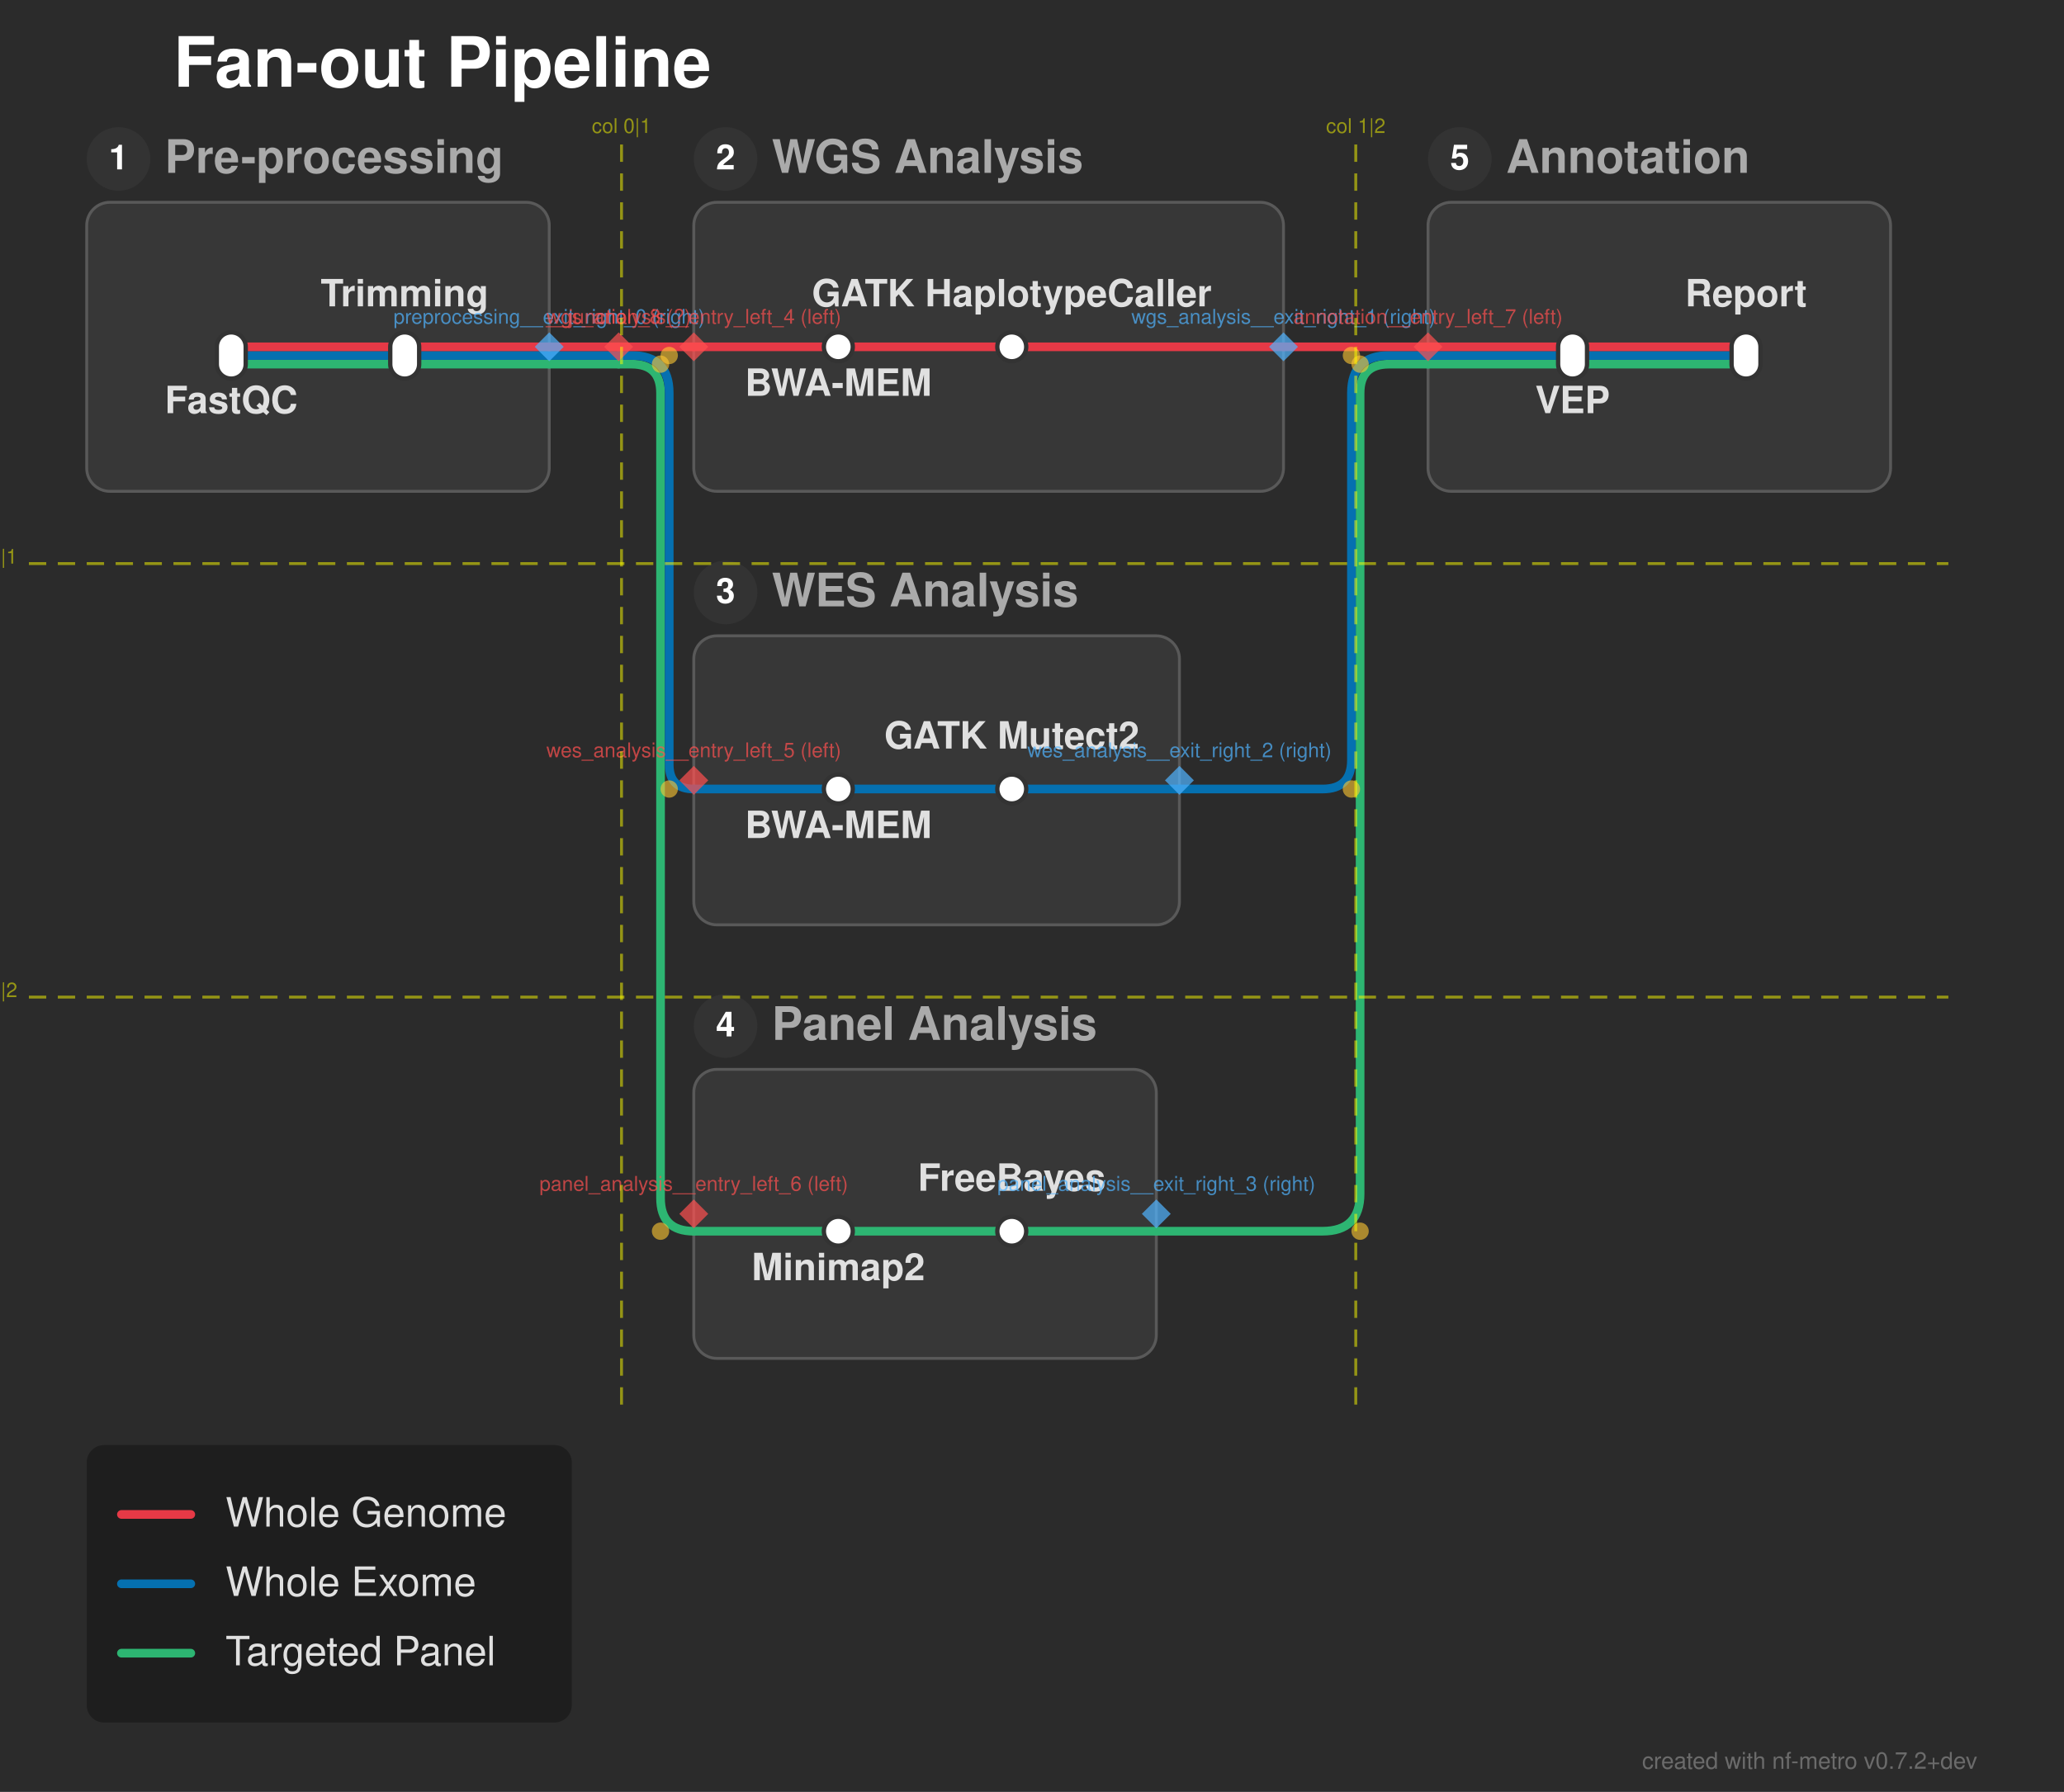
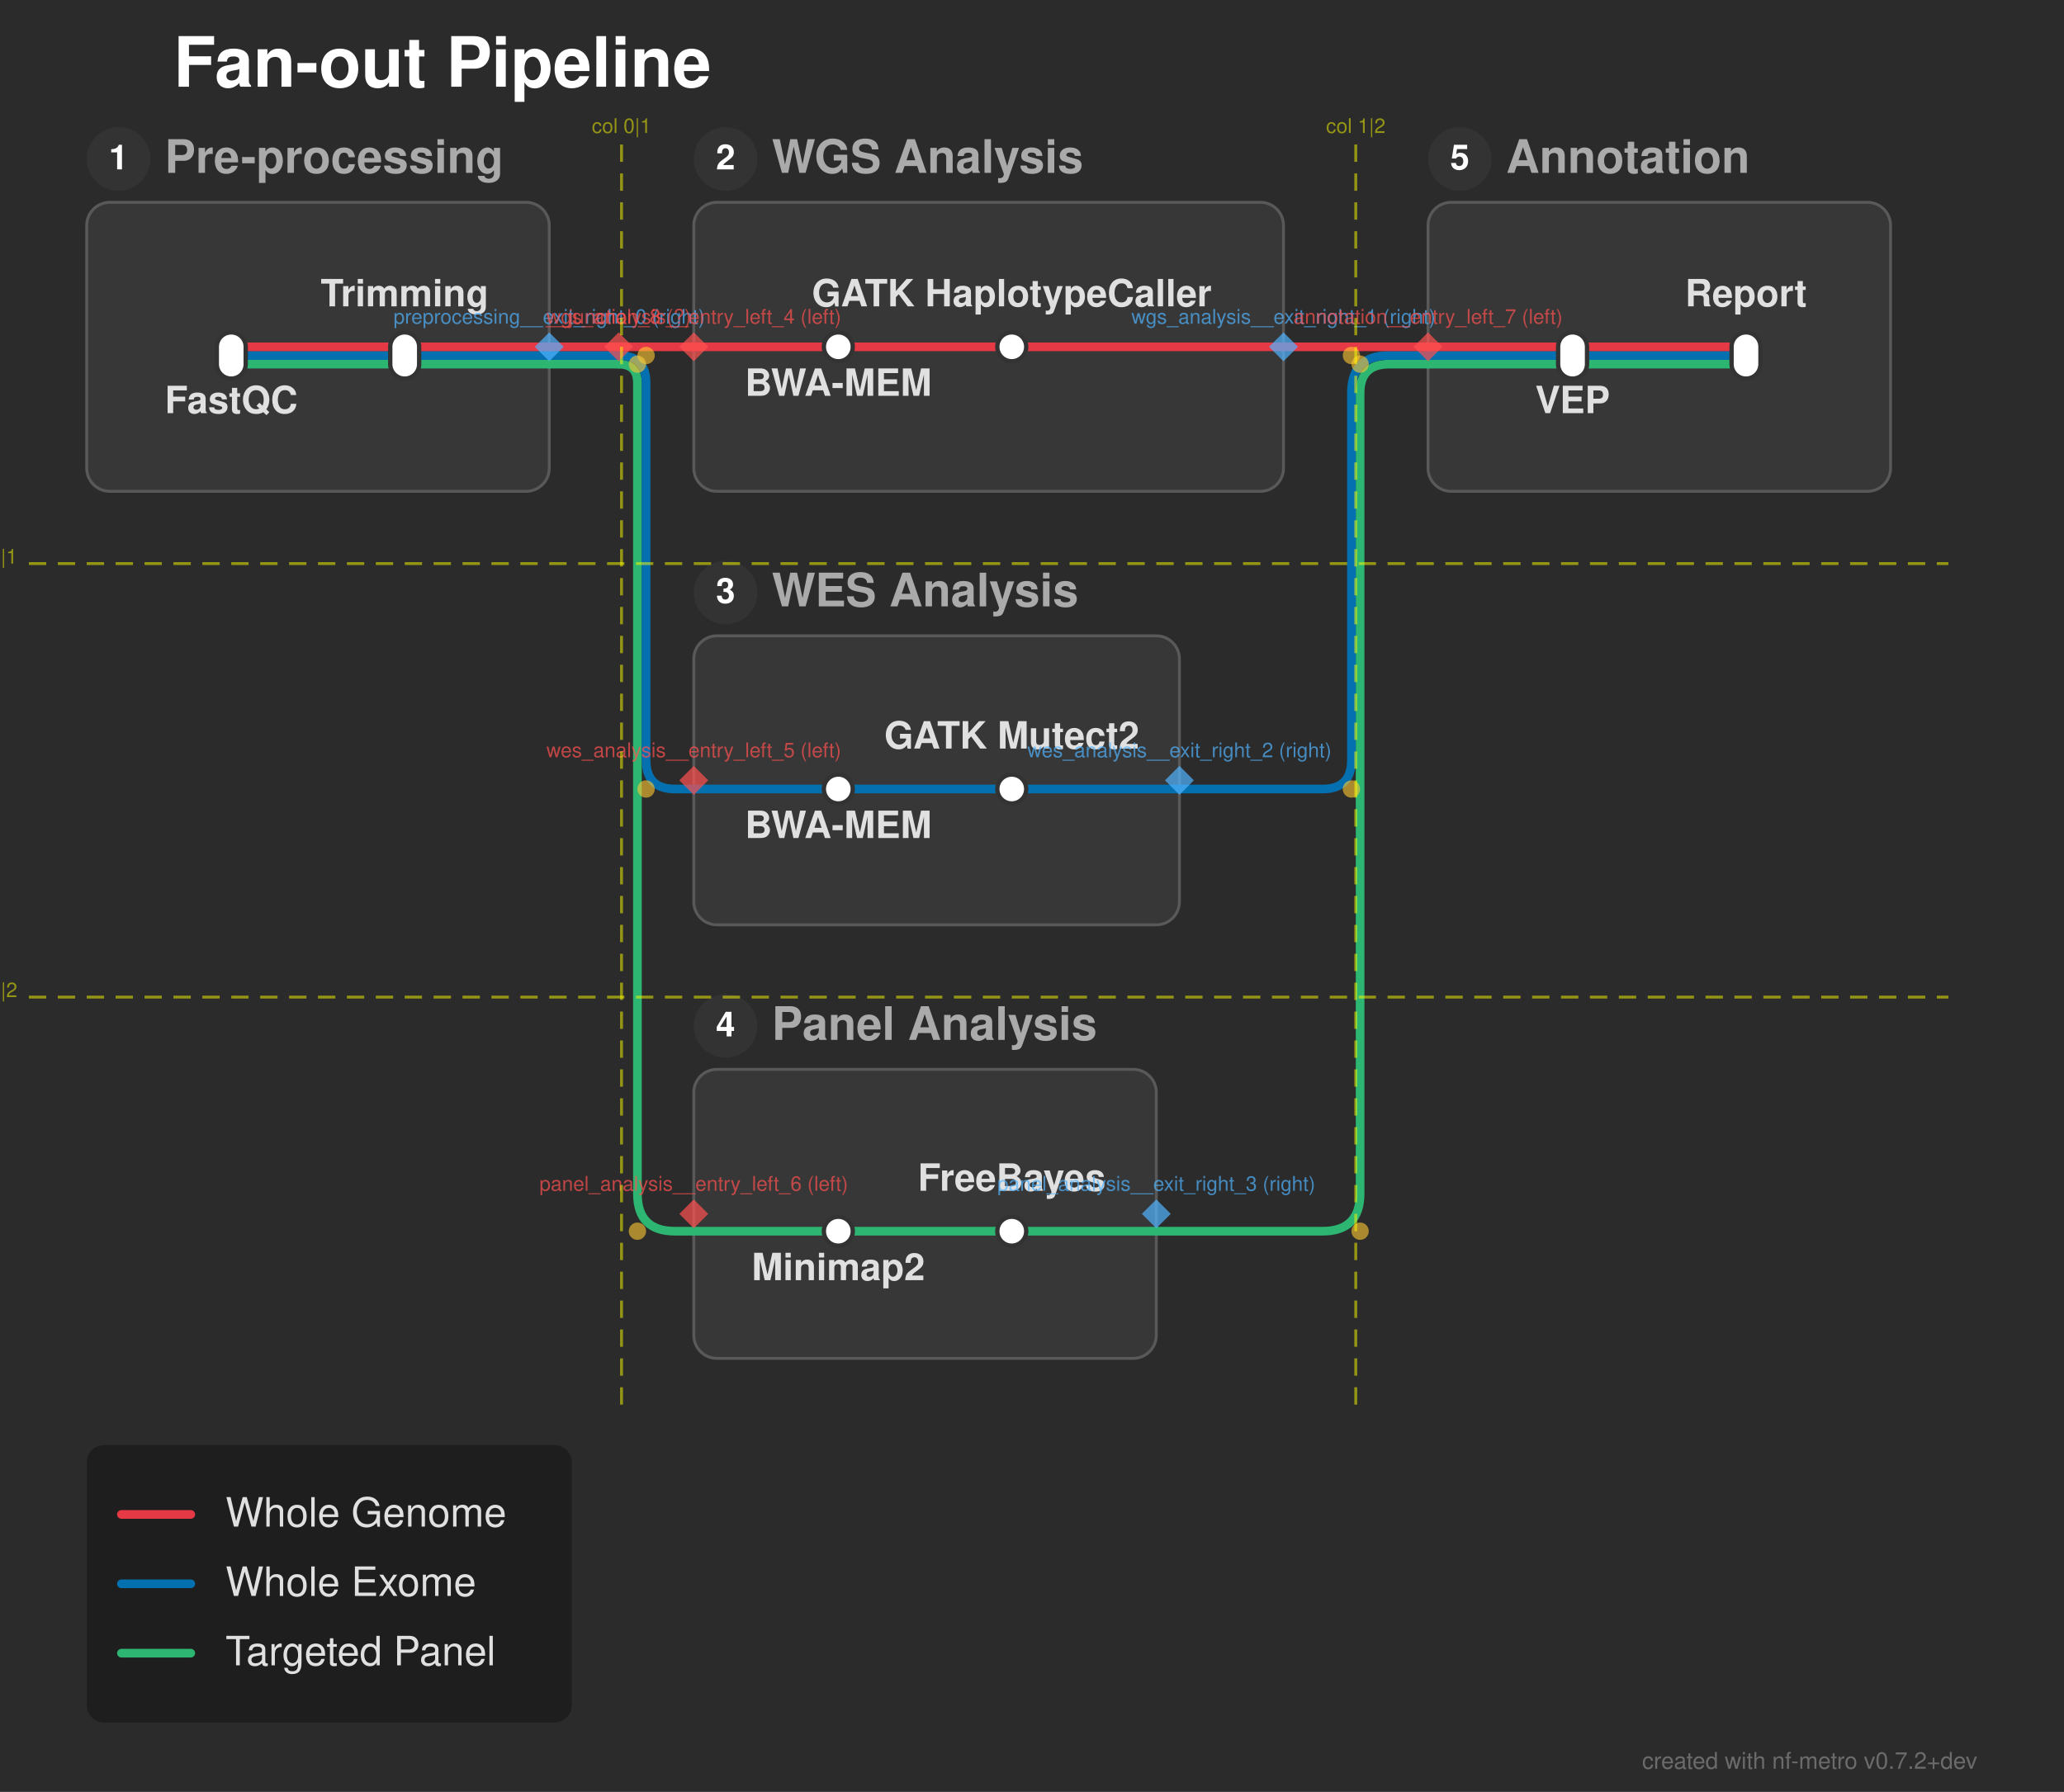
<svg xmlns="http://www.w3.org/2000/svg" width="714" height="620" viewBox="0 0 714 620">
  <defs>
</defs>
  <rect x="0" y="0" width="714" height="620" fill="#2b2b2b" />
  <text x="60.0" y="30.0" font-size="24.0" fill="#ffffff" font-family="'Helvetica Neue', Helvetica, Arial, sans-serif" font-weight="bold" class="nf-metro-title">Fan-out Pipeline</text>
  <rect x="30.0" y="70.0" width="160.0" height="100.0" rx="8" ry="8" fill="#373737" stroke="#595959" stroke-width="1.0" class="nf-metro-section-box" data-section-id="preprocessing" data-section-lines="panel,wes,wgs" />
  <circle cx="41.0" cy="55.0" r="11" fill="#333333" class="nf-metro-section-num-circle" data-section-id="preprocessing" />
  <text x="41.0" y="55.0" font-size="12" fill="#ffffff" font-family="'Helvetica Neue', Helvetica, Arial, sans-serif" font-weight="bold" text-anchor="middle" dy="0.3em" data-section-id="preprocessing">1</text>
  <text x="57.0" y="55.0" font-size="16.0" fill="#aaaaaa" font-family="'Helvetica Neue', Helvetica, Arial, sans-serif" font-weight="bold" dy="0.3em" class="nf-metro-section-label" data-section-id="preprocessing">Pre-processing</text>
  <rect x="240.0" y="70.0" width="204.0" height="100.0" rx="8" ry="8" fill="#373737" stroke="#595959" stroke-width="1.0" class="nf-metro-section-box" data-section-id="wgs_analysis" data-section-lines="wgs" />
  <circle cx="251.0" cy="55.0" r="11" fill="#333333" class="nf-metro-section-num-circle" data-section-id="wgs_analysis" />
  <text x="251.0" y="55.0" font-size="12" fill="#ffffff" font-family="'Helvetica Neue', Helvetica, Arial, sans-serif" font-weight="bold" text-anchor="middle" dy="0.3em" data-section-id="wgs_analysis">2</text>
  <text x="267.0" y="55.0" font-size="16.0" fill="#aaaaaa" font-family="'Helvetica Neue', Helvetica, Arial, sans-serif" font-weight="bold" dy="0.3em" class="nf-metro-section-label" data-section-id="wgs_analysis">WGS Analysis</text>
  <rect x="240.0" y="220.0" width="168.0" height="100.0" rx="8" ry="8" fill="#373737" stroke="#595959" stroke-width="1.0" class="nf-metro-section-box" data-section-id="wes_analysis" data-section-lines="wes" />
  <circle cx="251.0" cy="205.0" r="11" fill="#333333" class="nf-metro-section-num-circle" data-section-id="wes_analysis" />
  <text x="251.0" y="205.0" font-size="12" fill="#ffffff" font-family="'Helvetica Neue', Helvetica, Arial, sans-serif" font-weight="bold" text-anchor="middle" dy="0.3em" data-section-id="wes_analysis">3</text>
  <text x="267.0" y="205.0" font-size="16.0" fill="#aaaaaa" font-family="'Helvetica Neue', Helvetica, Arial, sans-serif" font-weight="bold" dy="0.3em" class="nf-metro-section-label" data-section-id="wes_analysis">WES Analysis</text>
  <rect x="240.0" y="370.0" width="160.0" height="100.0" rx="8" ry="8" fill="#373737" stroke="#595959" stroke-width="1.0" class="nf-metro-section-box" data-section-id="panel_analysis" data-section-lines="panel" />
  <circle cx="251.0" cy="355.0" r="11" fill="#333333" class="nf-metro-section-num-circle" data-section-id="panel_analysis" />
  <text x="251.0" y="355.0" font-size="12" fill="#ffffff" font-family="'Helvetica Neue', Helvetica, Arial, sans-serif" font-weight="bold" text-anchor="middle" dy="0.3em" data-section-id="panel_analysis">4</text>
  <text x="267.0" y="355.0" font-size="16.0" fill="#aaaaaa" font-family="'Helvetica Neue', Helvetica, Arial, sans-serif" font-weight="bold" dy="0.3em" class="nf-metro-section-label" data-section-id="panel_analysis">Panel Analysis</text>
  <rect x="494.0" y="70.0" width="160.0" height="100.0" rx="8" ry="8" fill="#373737" stroke="#595959" stroke-width="1.0" class="nf-metro-section-box" data-section-id="annotation" data-section-lines="panel,wes,wgs" />
  <circle cx="505.0" cy="55.0" r="11" fill="#333333" class="nf-metro-section-num-circle" data-section-id="annotation" />
  <text x="505.0" y="55.0" font-size="12" fill="#ffffff" font-family="'Helvetica Neue', Helvetica, Arial, sans-serif" font-weight="bold" text-anchor="middle" dy="0.3em" data-section-id="annotation">5</text>
  <text x="521.0" y="55.0" font-size="16.0" fill="#aaaaaa" font-family="'Helvetica Neue', Helvetica, Arial, sans-serif" font-weight="bold" dy="0.3em" class="nf-metro-section-label" data-section-id="annotation">Annotation</text>
  <path d="M80.0,126.0 L140.0,126.0" stroke="#2db572" stroke-width="3.0" stroke-linecap="round" class="metro-line-panel" data-line-id="panel" />
  <path d="M290.0,426.0 L350.0,426.0" stroke="#2db572" stroke-width="3.0" stroke-linecap="round" class="metro-line-panel" data-line-id="panel" />
  <path d="M544.0,126.0 L604.0,126.0" stroke="#2db572" stroke-width="3.0" stroke-linecap="round" class="metro-line-panel" data-line-id="panel" />
  <path d="M140.0,126.0 L190.0,126.0" stroke="#2db572" stroke-width="3.0" stroke-linecap="round" class="metro-line-panel" data-line-id="panel" />
  <path d="M240.0,426.0 L290.0,426.0" stroke="#2db572" stroke-width="3.0" stroke-linecap="round" class="metro-line-panel" data-line-id="panel" />
  <path d="M350.0,426.0 L400.0,426.0" stroke="#2db572" stroke-width="3.0" stroke-linecap="round" class="metro-line-panel" data-line-id="panel" />
  <path d="M494.0,126.0 L544.0,126.0" stroke="#2db572" stroke-width="3.0" stroke-linecap="round" class="metro-line-panel" data-line-id="panel" />
  <path d="M190.0,126.0 L214.0,126.0" stroke="#2db572" stroke-width="3.0" stroke-linecap="round" class="metro-line-panel" data-line-id="panel" />
-   <path d="M214.0,126.0 L218.5,126.0 Q228.5,126.0,228.5,136.0 L228.5,414.5 Q228.5,426.0,240.0,426.0 L240.0,426.0" stroke="#2db572" stroke-width="3.0" fill="none" stroke-linecap="round" stroke-linejoin="round" class="metro-line-panel" data-line-id="panel" />
+   <path d="M214.0,126.0 L214.0,126.0 Q220.5,126.0,220.5,132.5 L220.5,413.0 Q220.5,426.0,233.5,426.0 L240.0,426.0" stroke="#2db572" stroke-width="3.0" fill="none" stroke-linecap="round" stroke-linejoin="round" class="metro-line-panel" data-line-id="panel" />
  <path d="M400.0,426.0 L457.5,426.0 Q470.5,426.0,470.5,413.0 L470.5,136.0 Q470.5,126.0,480.5,126.0 L494.0,126.0" stroke="#2db572" stroke-width="3.0" fill="none" stroke-linecap="round" stroke-linejoin="round" class="metro-line-panel" data-line-id="panel" />
  <path d="M80.0,123.0 L140.0,123.0" stroke="#0570b0" stroke-width="3.0" stroke-linecap="round" class="metro-line-wes" data-line-id="wes" />
  <path d="M290.0,273.0 L350.0,273.0" stroke="#0570b0" stroke-width="3.0" stroke-linecap="round" class="metro-line-wes" data-line-id="wes" />
  <path d="M544.0,123.0 L604.0,123.0" stroke="#0570b0" stroke-width="3.0" stroke-linecap="round" class="metro-line-wes" data-line-id="wes" />
  <path d="M140.0,123.0 L190.0,123.0" stroke="#0570b0" stroke-width="3.0" stroke-linecap="round" class="metro-line-wes" data-line-id="wes" />
  <path d="M240.0,273.0 L290.0,273.0" stroke="#0570b0" stroke-width="3.0" stroke-linecap="round" class="metro-line-wes" data-line-id="wes" />
  <path d="M350.0,273.0 L408.0,273.0" stroke="#0570b0" stroke-width="3.0" stroke-linecap="round" class="metro-line-wes" data-line-id="wes" />
  <path d="M494.0,123.0 L544.0,123.0" stroke="#0570b0" stroke-width="3.0" stroke-linecap="round" class="metro-line-wes" data-line-id="wes" />
  <path d="M190.0,123.0 L214.0,123.0" stroke="#0570b0" stroke-width="3.0" stroke-linecap="round" class="metro-line-wes" data-line-id="wes" />
-   <path d="M214.0,123.0 L218.5,123.0 Q231.5,123.0,231.5,136.0 L231.5,264.5 Q231.5,273.0,240.0,273.0 L240.0,273.0" stroke="#0570b0" stroke-width="3.0" fill="none" stroke-linecap="round" stroke-linejoin="round" class="metro-line-wes" data-line-id="wes" />
+   <path d="M214.0,123.0 L214.0,123.0 Q223.5,123.0,223.5,132.5 L223.5,263.0 Q223.5,273.0,233.5,273.0 L240.0,273.0" stroke="#0570b0" stroke-width="3.0" fill="none" stroke-linecap="round" stroke-linejoin="round" class="metro-line-wes" data-line-id="wes" />
  <path d="M408.0,273.0 L457.5,273.0 Q467.5,273.0,467.5,263.0 L467.5,136.0 Q467.5,123.0,480.5,123.0 L494.0,123.0" stroke="#0570b0" stroke-width="3.0" fill="none" stroke-linecap="round" stroke-linejoin="round" class="metro-line-wes" data-line-id="wes" />
  <path d="M80.0,120.0 L140.0,120.0" stroke="#e63946" stroke-width="3.0" stroke-linecap="round" class="metro-line-wgs" data-line-id="wgs" />
  <path d="M290.0,120.0 L350.0,120.0" stroke="#e63946" stroke-width="3.0" stroke-linecap="round" class="metro-line-wgs" data-line-id="wgs" />
  <path d="M544.0,120.0 L604.0,120.0" stroke="#e63946" stroke-width="3.0" stroke-linecap="round" class="metro-line-wgs" data-line-id="wgs" />
  <path d="M140.0,120.0 L190.0,120.0" stroke="#e63946" stroke-width="3.0" stroke-linecap="round" class="metro-line-wgs" data-line-id="wgs" />
  <path d="M240.0,120.0 L290.0,120.0" stroke="#e63946" stroke-width="3.0" stroke-linecap="round" class="metro-line-wgs" data-line-id="wgs" />
  <path d="M350.0,120.0 L444.0,120.0" stroke="#e63946" stroke-width="3.0" stroke-linecap="round" class="metro-line-wgs" data-line-id="wgs" />
  <path d="M494.0,120.0 L544.0,120.0" stroke="#e63946" stroke-width="3.0" stroke-linecap="round" class="metro-line-wgs" data-line-id="wgs" />
  <path d="M190.0,120.0 L214.0,120.0" stroke="#e63946" stroke-width="3.0" stroke-linecap="round" class="metro-line-wgs" data-line-id="wgs" />
  <path d="M214.0,120.0 L240.0,120.0" stroke="#e63946" stroke-width="3.0" stroke-linecap="round" class="metro-line-wgs" data-line-id="wgs" />
  <path d="M444.0,120.0 L494.0,120.0" stroke="#e63946" stroke-width="3.0" stroke-linecap="round" class="metro-line-wgs" data-line-id="wgs" />
  <rect x="75.0" y="115.0" width="10.0" height="16.0" rx="5.0" ry="5.0" fill="#ffffff" stroke="#333333" stroke-width="1.5" class="nf-metro-station" data-station-id="fastqc" data-station-lines="panel,wes,wgs" data-station-label="FastQC" data-section-id="preprocessing" data-section-name="Pre-processing" />
  <rect x="135.0" y="115.0" width="10.0" height="16.0" rx="5.0" ry="5.0" fill="#ffffff" stroke="#333333" stroke-width="1.5" class="nf-metro-station" data-station-id="trim" data-station-lines="panel,wes,wgs" data-station-label="Trimming" data-section-id="preprocessing" data-section-name="Pre-processing" />
  <rect x="285.0" y="115.0" width="10.0" height="10.0" rx="5.0" ry="5.0" fill="#ffffff" stroke="#333333" stroke-width="1.5" class="nf-metro-station" data-station-id="bwa_wgs" data-station-lines="wgs" data-station-label="BWA-MEM" data-section-id="wgs_analysis" data-section-name="WGS Analysis" />
  <rect x="345.0" y="115.0" width="10.0" height="10.0" rx="5.0" ry="5.0" fill="#ffffff" stroke="#333333" stroke-width="1.5" class="nf-metro-station" data-station-id="gatk_wgs" data-station-lines="wgs" data-station-label="GATK HaplotypeCaller" data-section-id="wgs_analysis" data-section-name="WGS Analysis" />
  <rect x="285.0" y="268.0" width="10.0" height="10.0" rx="5.0" ry="5.0" fill="#ffffff" stroke="#333333" stroke-width="1.5" class="nf-metro-station" data-station-id="bwa_wes" data-station-lines="wes" data-station-label="BWA-MEM" data-section-id="wes_analysis" data-section-name="WES Analysis" />
  <rect x="345.0" y="268.0" width="10.0" height="10.0" rx="5.0" ry="5.0" fill="#ffffff" stroke="#333333" stroke-width="1.5" class="nf-metro-station" data-station-id="gatk_wes" data-station-lines="wes" data-station-label="GATK Mutect2" data-section-id="wes_analysis" data-section-name="WES Analysis" />
  <rect x="285.0" y="421.0" width="10.0" height="10.0" rx="5.0" ry="5.0" fill="#ffffff" stroke="#333333" stroke-width="1.5" class="nf-metro-station" data-station-id="minimap" data-station-lines="panel" data-station-label="Minimap2" data-section-id="panel_analysis" data-section-name="Panel Analysis" />
  <rect x="345.0" y="421.0" width="10.0" height="10.0" rx="5.0" ry="5.0" fill="#ffffff" stroke="#333333" stroke-width="1.5" class="nf-metro-station" data-station-id="freebayes" data-station-lines="panel" data-station-label="FreeBayes" data-section-id="panel_analysis" data-section-name="Panel Analysis" />
  <rect x="539.0" y="115.0" width="10.0" height="16.0" rx="5.0" ry="5.0" fill="#ffffff" stroke="#333333" stroke-width="1.5" class="nf-metro-station" data-station-id="vep" data-station-lines="panel,wes,wgs" data-station-label="VEP" data-section-id="annotation" data-section-name="Annotation" />
  <rect x="599.0" y="115.0" width="10.0" height="16.0" rx="5.0" ry="5.0" fill="#ffffff" stroke="#333333" stroke-width="1.5" class="nf-metro-station" data-station-id="report" data-station-lines="panel,wes,wgs" data-station-label="Report" data-section-id="annotation" data-section-name="Annotation" />
  <text x="80.0" y="137.0" font-size="13.0" fill="#e0e0e0" font-family="'Helvetica Neue', Helvetica, Arial, sans-serif" font-weight="bold" text-anchor="middle" dominant-baseline="hanging" data-station-id="fastqc" class="nf-metro-station-label">FastQC</text>
  <text x="290.0" y="131.0" font-size="13.0" fill="#e0e0e0" font-family="'Helvetica Neue', Helvetica, Arial, sans-serif" font-weight="bold" text-anchor="middle" dominant-baseline="hanging" data-station-id="bwa_wgs" class="nf-metro-station-label">BWA-MEM</text>
  <text x="544.0" y="137.0" font-size="13.0" fill="#e0e0e0" font-family="'Helvetica Neue', Helvetica, Arial, sans-serif" font-weight="bold" text-anchor="middle" dominant-baseline="hanging" data-station-id="vep" class="nf-metro-station-label">VEP</text>
  <text x="290.0" y="284.0" font-size="13.0" fill="#e0e0e0" font-family="'Helvetica Neue', Helvetica, Arial, sans-serif" font-weight="bold" text-anchor="middle" dominant-baseline="hanging" data-station-id="bwa_wes" class="nf-metro-station-label">BWA-MEM</text>
  <text x="290.0" y="437.0" font-size="13.0" fill="#e0e0e0" font-family="'Helvetica Neue', Helvetica, Arial, sans-serif" font-weight="bold" text-anchor="middle" dominant-baseline="hanging" data-station-id="minimap" class="nf-metro-station-label">Minimap2</text>
  <text x="140.0" y="106.0" font-size="13.0" fill="#e0e0e0" font-family="'Helvetica Neue', Helvetica, Arial, sans-serif" font-weight="bold" text-anchor="middle" dominant-baseline="auto" data-station-id="trim" class="nf-metro-station-label">Trimming</text>
  <text x="350.0" y="106.0" font-size="13.0" fill="#e0e0e0" font-family="'Helvetica Neue', Helvetica, Arial, sans-serif" font-weight="bold" text-anchor="middle" dominant-baseline="auto" data-station-id="gatk_wgs" class="nf-metro-station-label">GATK HaplotypeCaller</text>
  <text x="604.0" y="106.0" font-size="13.0" fill="#e0e0e0" font-family="'Helvetica Neue', Helvetica, Arial, sans-serif" font-weight="bold" text-anchor="middle" dominant-baseline="auto" data-station-id="report" class="nf-metro-station-label">Report</text>
  <text x="350.0" y="259.0" font-size="13.0" fill="#e0e0e0" font-family="'Helvetica Neue', Helvetica, Arial, sans-serif" font-weight="bold" text-anchor="middle" dominant-baseline="auto" data-station-id="gatk_wes" class="nf-metro-station-label">GATK Mutect2</text>
  <text x="350.0" y="412.0" font-size="13.0" fill="#e0e0e0" font-family="'Helvetica Neue', Helvetica, Arial, sans-serif" font-weight="bold" text-anchor="middle" dominant-baseline="auto" data-station-id="freebayes" class="nf-metro-station-label">FreeBayes</text>
-   <circle cx="231.5" cy="123.0" r="3.0" fill="rgba(255, 200, 50, 0.6)" />
-   <circle cx="231.5" cy="273.0" r="3.0" fill="rgba(255, 200, 50, 0.6)" />
-   <circle cx="228.5" cy="126.0" r="3.0" fill="rgba(255, 200, 50, 0.6)" />
-   <circle cx="228.5" cy="426.0" r="3.0" fill="rgba(255, 200, 50, 0.6)" />
+   <circle cx="223.5" cy="123.0" r="3.0" fill="rgba(255, 200, 50, 0.6)" />
+   <circle cx="223.5" cy="273.0" r="3.0" fill="rgba(255, 200, 50, 0.6)" />
+   <circle cx="220.5" cy="126.0" r="3.0" fill="rgba(255, 200, 50, 0.6)" />
+   <circle cx="220.5" cy="426.0" r="3.0" fill="rgba(255, 200, 50, 0.6)" />
  <circle cx="467.5" cy="273.0" r="3.0" fill="rgba(255, 200, 50, 0.6)" />
  <circle cx="467.5" cy="123.0" r="3.0" fill="rgba(255, 200, 50, 0.6)" />
  <circle cx="470.5" cy="426.0" r="3.0" fill="rgba(255, 200, 50, 0.6)" />
  <circle cx="470.5" cy="126.0" r="3.0" fill="rgba(255, 200, 50, 0.6)" />
  <path d="M190.0,115.0 L195.0,120.0 L190.0,125.0 L185.0,120.0 Z" fill="rgba(80, 180, 255, 0.7)" stroke="none" />
  <text x="190.0" y="112.0" font-size="7" fill="rgba(80, 180, 255, 0.7)" font-family="'Helvetica Neue', Helvetica, Arial, sans-serif" text-anchor="middle" dominant-baseline="auto">preprocessing__exit_right_0 (right)</text>
  <path d="M444.0,115.0 L449.0,120.0 L444.0,125.0 L439.0,120.0 Z" fill="rgba(80, 180, 255, 0.7)" stroke="none" />
  <text x="444.0" y="112.0" font-size="7" fill="rgba(80, 180, 255, 0.7)" font-family="'Helvetica Neue', Helvetica, Arial, sans-serif" text-anchor="middle" dominant-baseline="auto">wgs_analysis__exit_right_1 (right)</text>
  <path d="M408.0,265.0 L413.0,270.0 L408.0,275.0 L403.0,270.0 Z" fill="rgba(80, 180, 255, 0.7)" stroke="none" />
  <text x="408.0" y="262.0" font-size="7" fill="rgba(80, 180, 255, 0.7)" font-family="'Helvetica Neue', Helvetica, Arial, sans-serif" text-anchor="middle" dominant-baseline="auto">wes_analysis__exit_right_2 (right)</text>
  <path d="M400.0,415.0 L405.0,420.0 L400.0,425.0 L395.0,420.0 Z" fill="rgba(80, 180, 255, 0.7)" stroke="none" />
  <text x="400.0" y="412.0" font-size="7" fill="rgba(80, 180, 255, 0.7)" font-family="'Helvetica Neue', Helvetica, Arial, sans-serif" text-anchor="middle" dominant-baseline="auto">panel_analysis__exit_right_3 (right)</text>
  <path d="M240.0,115.0 L245.0,120.0 L240.0,125.0 L235.0,120.0 Z" fill="rgba(255, 80, 80, 0.7)" stroke="none" />
  <text x="240.0" y="112.0" font-size="7" fill="rgba(255, 80, 80, 0.7)" font-family="'Helvetica Neue', Helvetica, Arial, sans-serif" text-anchor="middle" dominant-baseline="auto">wgs_analysis__entry_left_4 (left)</text>
  <path d="M240.0,265.0 L245.0,270.0 L240.0,275.0 L235.0,270.0 Z" fill="rgba(255, 80, 80, 0.7)" stroke="none" />
  <text x="240.0" y="262.0" font-size="7" fill="rgba(255, 80, 80, 0.7)" font-family="'Helvetica Neue', Helvetica, Arial, sans-serif" text-anchor="middle" dominant-baseline="auto">wes_analysis__entry_left_5 (left)</text>
  <path d="M240.0,415.0 L245.0,420.0 L240.0,425.0 L235.0,420.0 Z" fill="rgba(255, 80, 80, 0.7)" stroke="none" />
  <text x="240.0" y="412.0" font-size="7" fill="rgba(255, 80, 80, 0.7)" font-family="'Helvetica Neue', Helvetica, Arial, sans-serif" text-anchor="middle" dominant-baseline="auto">panel_analysis__entry_left_6 (left)</text>
  <path d="M494.0,115.0 L499.0,120.0 L494.0,125.0 L489.0,120.0 Z" fill="rgba(255, 80, 80, 0.7)" stroke="none" />
  <text x="494.0" y="112.0" font-size="7" fill="rgba(255, 80, 80, 0.7)" font-family="'Helvetica Neue', Helvetica, Arial, sans-serif" text-anchor="middle" dominant-baseline="auto">annotation__entry_left_7 (left)</text>
  <path d="M214.0,115.0 L219.0,120.0 L214.0,125.0 L209.0,120.0 Z" fill="rgba(255, 80, 80, 0.7)" stroke="none" />
  <text x="214.0" y="112.0" font-size="7" fill="rgba(255, 80, 80, 0.7)" font-family="'Helvetica Neue', Helvetica, Arial, sans-serif" text-anchor="middle" dominant-baseline="auto">__junction_8 (?)</text>
  <path d="M215.0,50.0 L215.0,490.0" stroke="rgba(255, 255, 0, 0.5)" stroke-width="1" stroke-dasharray="6,4" />
  <text x="215.0" y="46.0" font-size="7" fill="rgba(255, 255, 0, 0.5)" font-family="'Helvetica Neue', Helvetica, Arial, sans-serif" text-anchor="middle">col 0|1</text>
  <path d="M469.0,50.0 L469.0,490.0" stroke="rgba(255, 255, 0, 0.5)" stroke-width="1" stroke-dasharray="6,4" />
  <text x="469.0" y="46.0" font-size="7" fill="rgba(255, 255, 0, 0.5)" font-family="'Helvetica Neue', Helvetica, Arial, sans-serif" text-anchor="middle">col 1|2</text>
  <path d="M10.0,195.0 L674.0,195.0" stroke="rgba(255, 255, 0, 0.5)" stroke-width="1" stroke-dasharray="6,4" />
  <path d="M10.0,345.0 L674.0,345.0" stroke="rgba(255, 255, 0, 0.5)" stroke-width="1" stroke-dasharray="6,4" />
  <text x="6.0" y="195.0" font-size="7" fill="rgba(255, 255, 0, 0.5)" font-family="'Helvetica Neue', Helvetica, Arial, sans-serif" text-anchor="end">row 0|1</text>
  <text x="6.0" y="345.0" font-size="7" fill="rgba(255, 255, 0, 0.5)" font-family="'Helvetica Neue', Helvetica, Arial, sans-serif" text-anchor="end">row 1|2</text>
  <rect x="30.0" y="500.0" width="167.8" height="96.0" rx="6" ry="6" fill="rgba(0, 0, 0, 0.3)" />
  <path d="M42.0,524.0 L66.0,524.0" stroke="#e63946" stroke-width="3.0" stroke-linecap="round" />
  <text x="78.0" y="524.0" font-size="14.0" fill="#e0e0e0" font-family="'Helvetica Neue', Helvetica, Arial, sans-serif" dy="0.3em">Whole Genome</text>
  <path d="M42.0,548.0 L66.0,548.0" stroke="#0570b0" stroke-width="3.0" stroke-linecap="round" />
  <text x="78.0" y="548.0" font-size="14.0" fill="#e0e0e0" font-family="'Helvetica Neue', Helvetica, Arial, sans-serif" dy="0.3em">Whole Exome</text>
  <path d="M42.0,572.0 L66.0,572.0" stroke="#2db572" stroke-width="3.0" stroke-linecap="round" />
  <text x="78.0" y="572.0" font-size="14.0" fill="#e0e0e0" font-family="'Helvetica Neue', Helvetica, Arial, sans-serif" dy="0.3em">Targeted Panel</text>
  <text x="684.0" y="612.0" font-size="8" fill="rgba(150, 150, 150, 0.6)" font-family="'Helvetica Neue', Helvetica, Arial, sans-serif" text-anchor="end">created with nf-metro v0.7.2+dev</text>
</svg>
